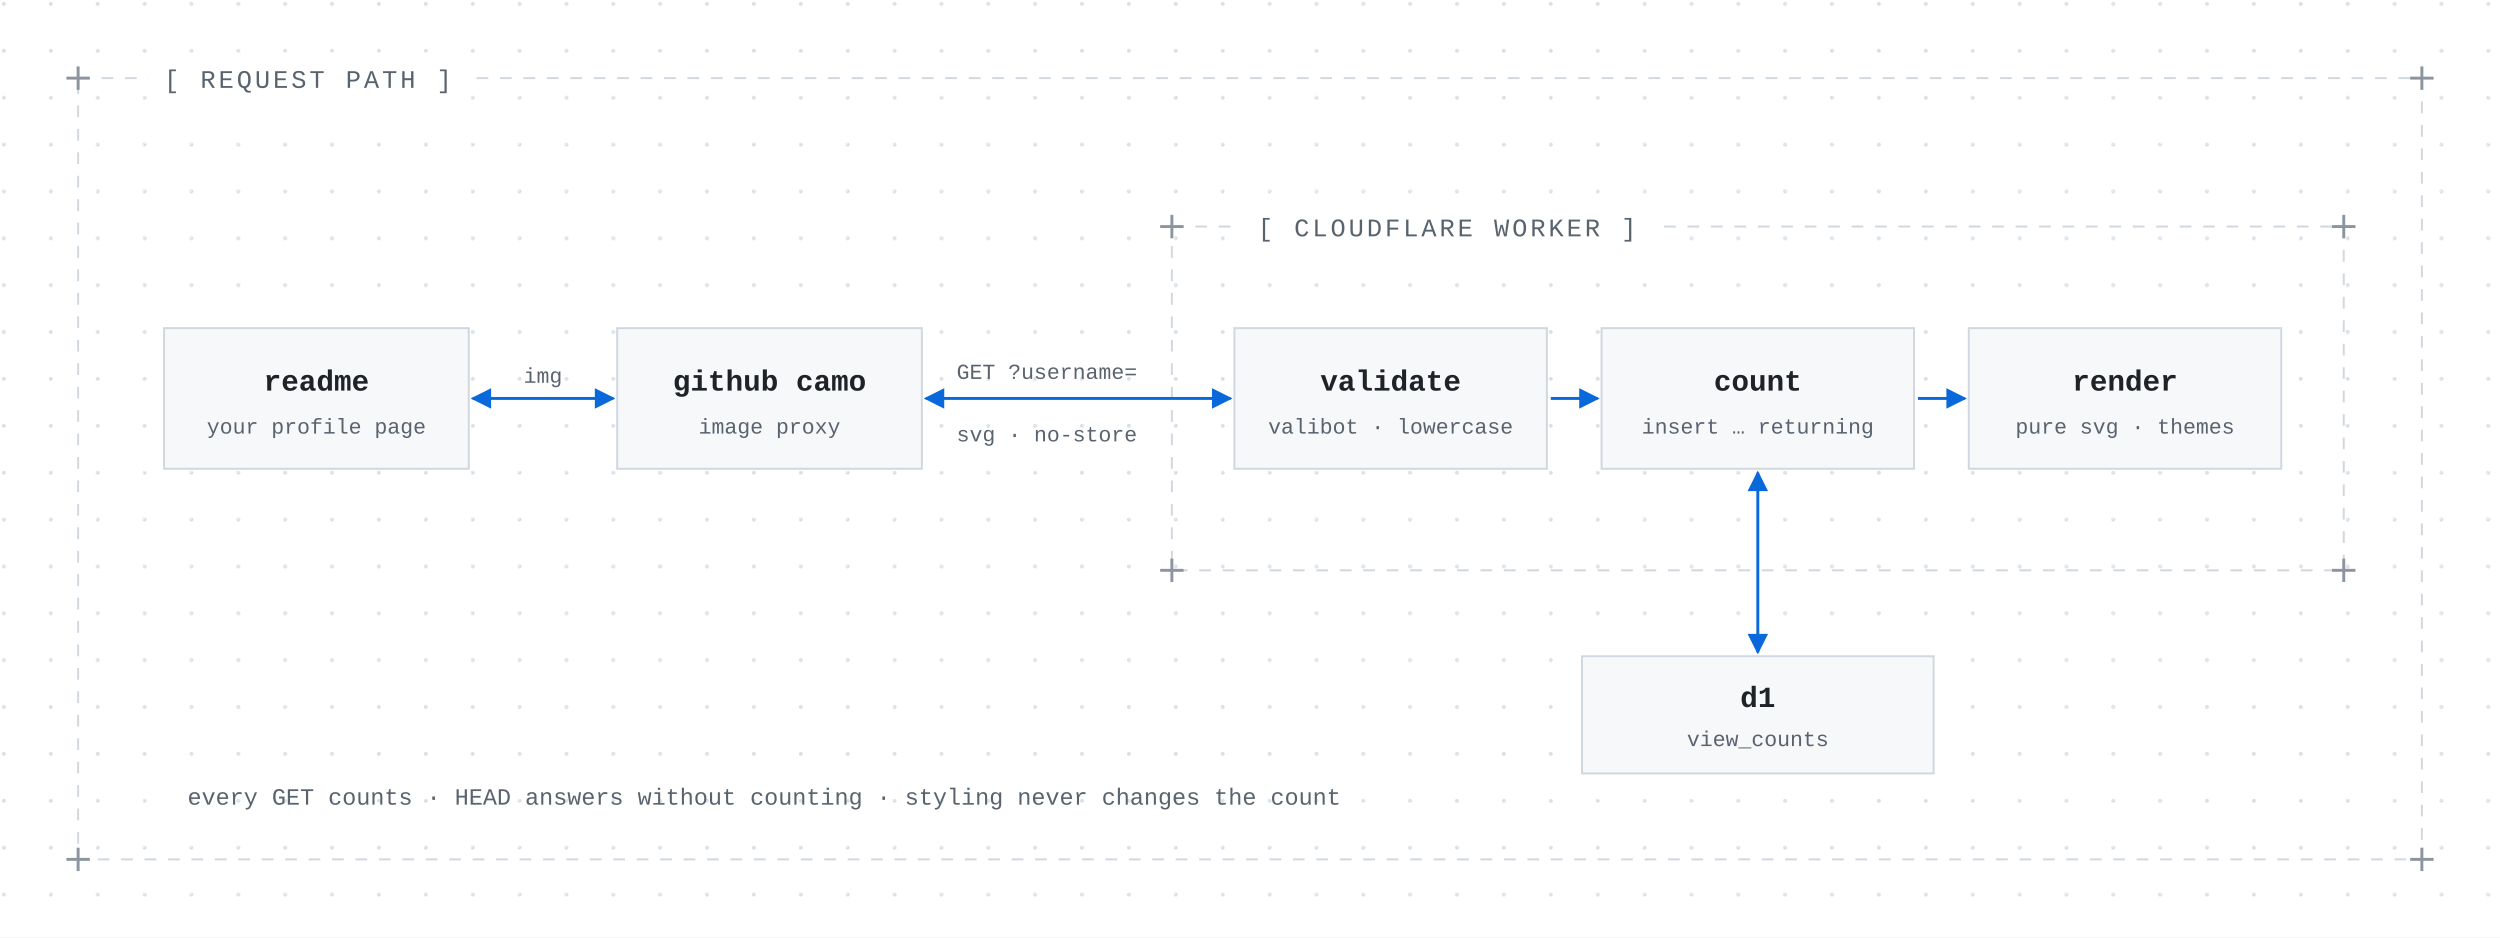
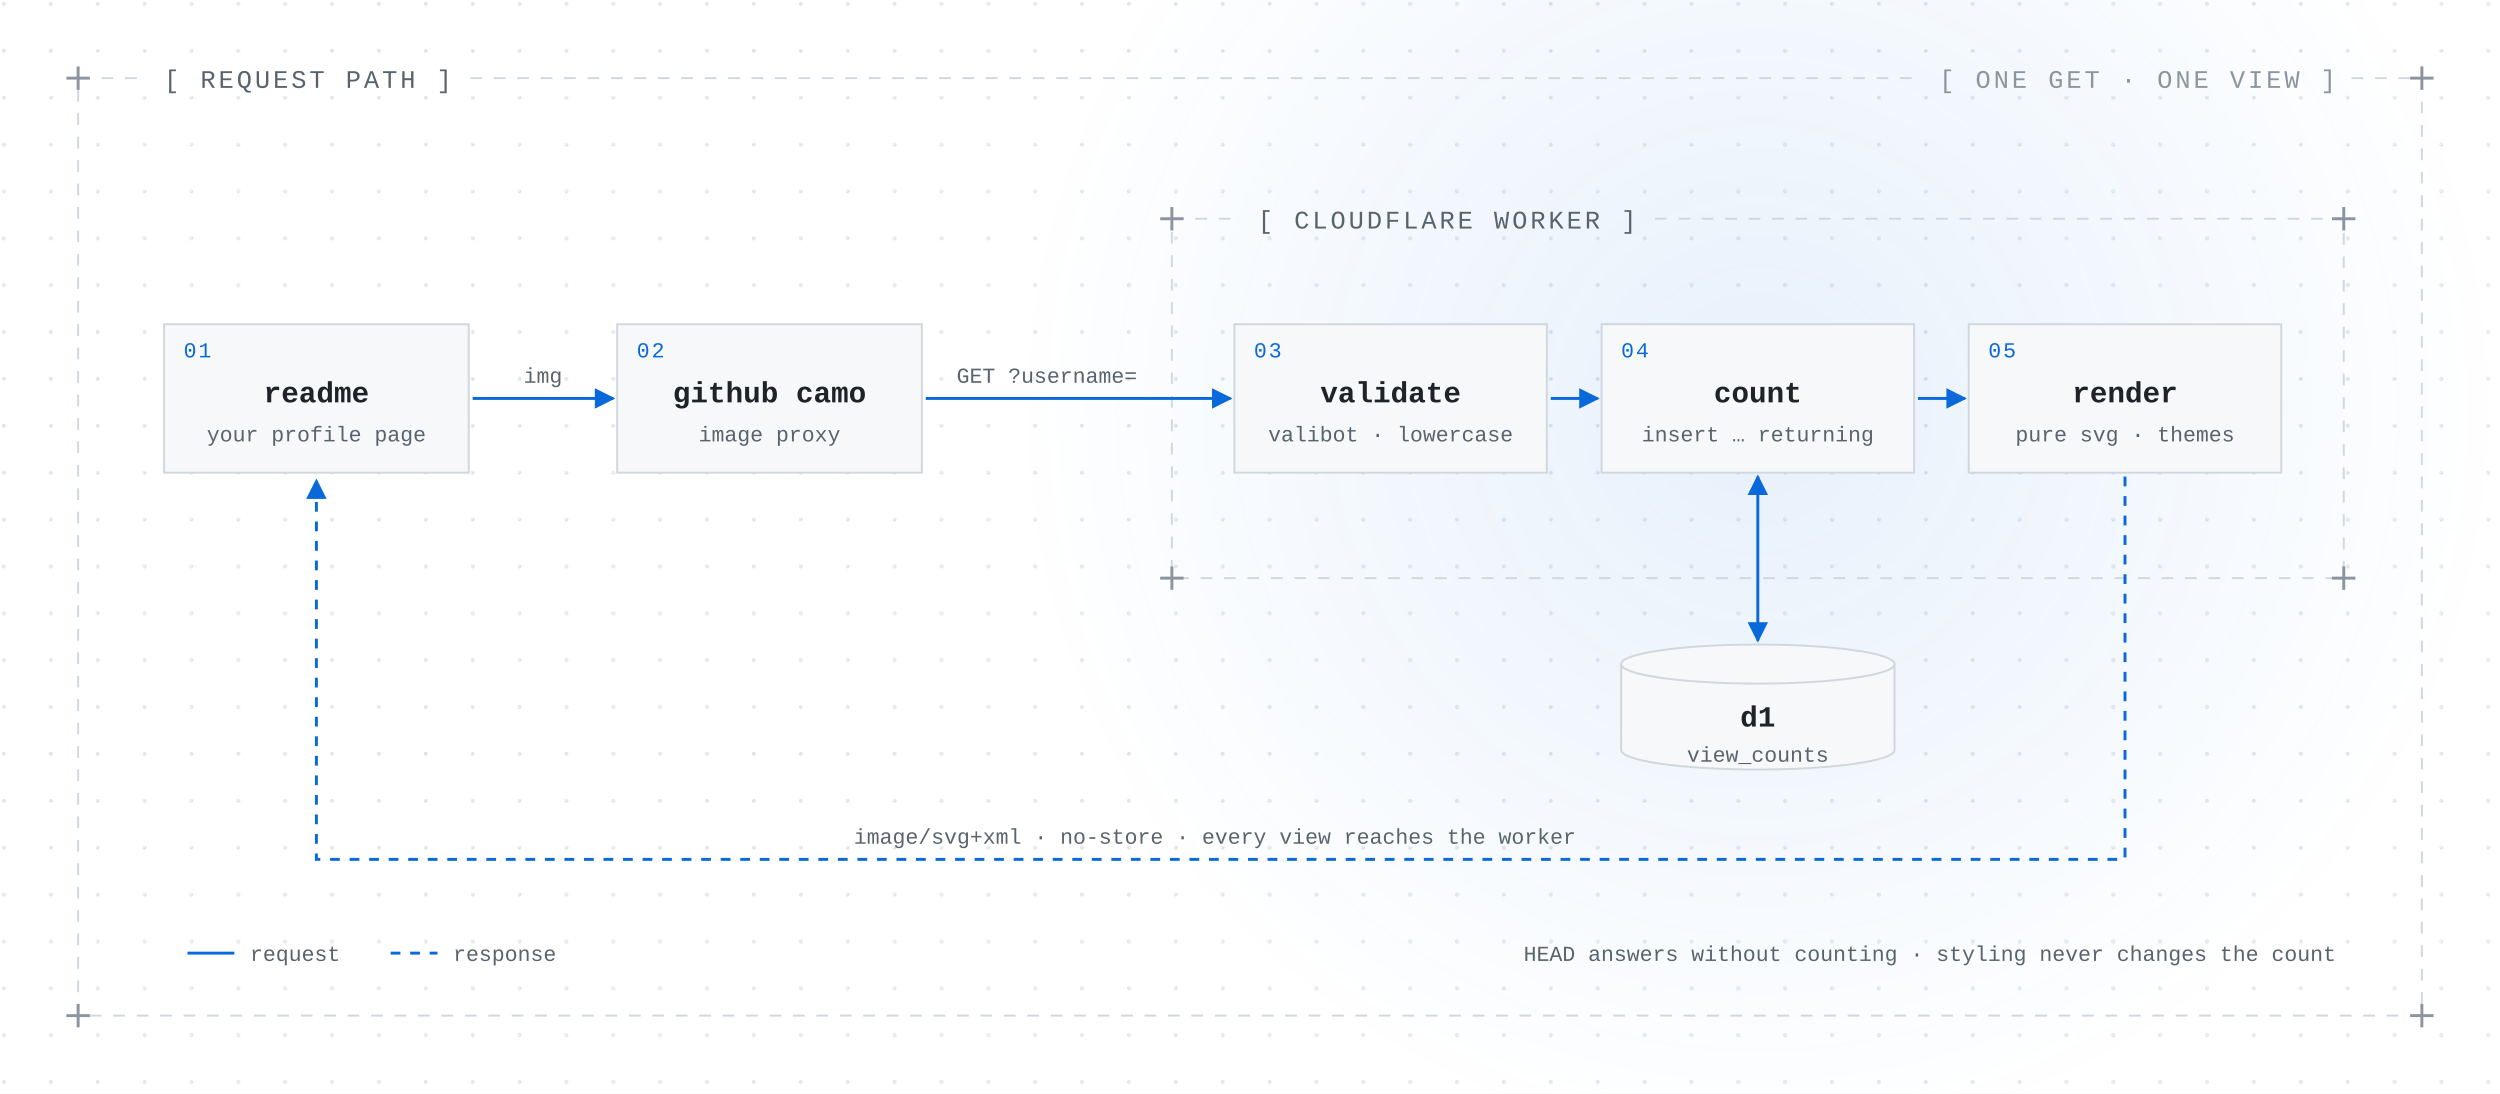
- <svg xmlns="http://www.w3.org/2000/svg" width="1280" height="480" viewBox="0 0 1280 480" role="img" aria-label="Request path: README, GitHub image proxy, Worker, D1">
+ <svg xmlns="http://www.w3.org/2000/svg" width="1280" height="560" viewBox="0 0 1280 560" role="img" aria-label="Request path: README, GitHub image proxy, Worker, D1">
  <defs>
    <pattern id="dots" width="24" height="24" patternUnits="userSpaceOnUse">
-       <circle cx="2" cy="2" r="1" fill="#d8dee4" />
+       <circle cx="2" cy="2" r="1" fill="#dfe4ea" />
    </pattern>
-   </defs>
-   <rect width="1280" height="480" fill="#ffffff" />
-   <rect width="1280" height="480" fill="url(#dots)" />
-   <defs>
+     <radialGradient id="glow">
+       <stop offset="0" stop-color="#0969da" stop-opacity="0.1" />
+       <stop offset="1" stop-color="#0969da" stop-opacity="0" />
+     </radialGradient>
    <marker id="head" viewBox="0 0 10 10" refX="9" refY="5" markerWidth="7" markerHeight="7" orient="auto-start-reverse">
      <path d="M0 0L10 5L0 10z" fill="#0969da" />
    </marker>
  </defs>
-   <rect x="40" y="40" width="1200" height="400" fill="none" stroke="#d0d7de" stroke-dasharray="6 6" />
+   <rect width="1280" height="560" fill="#ffffff" />
+   <rect width="1280" height="560" fill="url(#dots)" />
+   <circle cx="900" cy="210" r="380" fill="url(#glow)" />
+   <path d="M40 40H76M240.8 40H983.4M1204 40H1240V520H40V40" fill="none" stroke="#d0d7de" stroke-dasharray="6 6" />
  <path d="M34 40h12M40 34v12" stroke="#8c959f" stroke-width="1.5" />
  <path d="M1234 40h12M1240 34v12" stroke="#8c959f" stroke-width="1.5" />
-   <path d="M34 440h12M40 434v12" stroke="#8c959f" stroke-width="1.5" />
-   <path d="M1234 440h12M1240 434v12" stroke="#8c959f" stroke-width="1.5" />
-   <rect x="76" y="27" width="164.8" height="26" fill="#ffffff" />
+   <path d="M34 520h12M40 514v12" stroke="#8c959f" stroke-width="1.5" />
+   <path d="M1234 520h12M1240 514v12" stroke="#8c959f" stroke-width="1.5" />
  <text x="84" y="45" font-family="ui-monospace, SFMono-Regular, 'SF Mono', Menlo, Consolas, 'Liberation Mono', monospace" font-size="13" letter-spacing="1.5" fill="#59636e">[ REQUEST PATH ]</text>
-   <rect x="84" y="168" width="156" height="72" fill="#f6f8fa" stroke="#d0d7de" />
-   <text x="162" y="200" text-anchor="middle" font-family="ui-monospace, SFMono-Regular, 'SF Mono', Menlo, Consolas, 'Liberation Mono', monospace" font-size="15" font-weight="600" fill="#1f2328">readme</text>
-   <text x="162" y="222" text-anchor="middle" font-family="ui-monospace, SFMono-Regular, 'SF Mono', Menlo, Consolas, 'Liberation Mono', monospace" font-size="11" fill="#59636e">your profile page</text>
-   <rect x="316" y="168" width="156" height="72" fill="#f6f8fa" stroke="#d0d7de" />
-   <text x="394" y="200" text-anchor="middle" font-family="ui-monospace, SFMono-Regular, 'SF Mono', Menlo, Consolas, 'Liberation Mono', monospace" font-size="15" font-weight="600" fill="#1f2328">github camo</text>
-   <text x="394" y="222" text-anchor="middle" font-family="ui-monospace, SFMono-Regular, 'SF Mono', Menlo, Consolas, 'Liberation Mono', monospace" font-size="11" fill="#59636e">image proxy</text>
-   <rect x="600" y="116" width="600" height="176" fill="none" stroke="#d0d7de" stroke-dasharray="6 6" />
-   <path d="M594 116h12M600 110v12" stroke="#8c959f" stroke-width="1.5" />
-   <path d="M1194 116h12M1200 110v12" stroke="#8c959f" stroke-width="1.5" />
-   <path d="M594 292h12M600 286v12" stroke="#8c959f" stroke-width="1.5" />
-   <path d="M1194 292h12M1200 286v12" stroke="#8c959f" stroke-width="1.5" />
-   <rect x="636" y="103" width="211.3" height="26" fill="#ffffff" />
-   <text x="644" y="121" font-family="ui-monospace, SFMono-Regular, 'SF Mono', Menlo, Consolas, 'Liberation Mono', monospace" font-size="13" letter-spacing="1.5" fill="#59636e">[ CLOUDFLARE WORKER ]</text>
-   <rect x="632" y="168" width="160" height="72" fill="#f6f8fa" stroke="#d0d7de" />
-   <text x="712" y="200" text-anchor="middle" font-family="ui-monospace, SFMono-Regular, 'SF Mono', Menlo, Consolas, 'Liberation Mono', monospace" font-size="15" font-weight="600" fill="#1f2328">validate</text>
-   <text x="712" y="222" text-anchor="middle" font-family="ui-monospace, SFMono-Regular, 'SF Mono', Menlo, Consolas, 'Liberation Mono', monospace" font-size="11" fill="#59636e">valibot · lowercase</text>
-   <rect x="820" y="168" width="160" height="72" fill="#f6f8fa" stroke="#d0d7de" />
-   <text x="900" y="200" text-anchor="middle" font-family="ui-monospace, SFMono-Regular, 'SF Mono', Menlo, Consolas, 'Liberation Mono', monospace" font-size="15" font-weight="600" fill="#1f2328">count</text>
-   <text x="900" y="222" text-anchor="middle" font-family="ui-monospace, SFMono-Regular, 'SF Mono', Menlo, Consolas, 'Liberation Mono', monospace" font-size="11" fill="#59636e">insert … returning</text>
-   <rect x="1008" y="168" width="160" height="72" fill="#f6f8fa" stroke="#d0d7de" />
-   <text x="1088" y="200" text-anchor="middle" font-family="ui-monospace, SFMono-Regular, 'SF Mono', Menlo, Consolas, 'Liberation Mono', monospace" font-size="15" font-weight="600" fill="#1f2328">render</text>
-   <text x="1088" y="222" text-anchor="middle" font-family="ui-monospace, SFMono-Regular, 'SF Mono', Menlo, Consolas, 'Liberation Mono', monospace" font-size="11" fill="#59636e">pure svg · themes</text>
-   <rect x="810" y="336" width="180" height="60" fill="#f6f8fa" stroke="#d0d7de" />
-   <text x="900" y="362" text-anchor="middle" font-family="ui-monospace, SFMono-Regular, 'SF Mono', Menlo, Consolas, 'Liberation Mono', monospace" font-size="15" font-weight="600" fill="#1f2328">d1</text>
-   <text x="900" y="382" text-anchor="middle" font-family="ui-monospace, SFMono-Regular, 'SF Mono', Menlo, Consolas, 'Liberation Mono', monospace" font-size="11" fill="#59636e">view_counts</text>
-   <path d="M242 204H314" fill="none" stroke="#0969da" stroke-width="1.5" marker-end="url(#head)" marker-start="url(#head)" />
-   <text x="278" y="196" text-anchor="middle" font-family="ui-monospace, SFMono-Regular, 'SF Mono', Menlo, Consolas, 'Liberation Mono', monospace" font-size="11" fill="#59636e">img</text>
-   <path d="M474 204H630" fill="none" stroke="#0969da" stroke-width="1.5" marker-end="url(#head)" marker-start="url(#head)" />
-   <text x="536" y="194" text-anchor="middle" font-family="ui-monospace, SFMono-Regular, 'SF Mono', Menlo, Consolas, 'Liberation Mono', monospace" font-size="11" fill="#59636e">GET ?username=</text>
-   <text x="536" y="226" text-anchor="middle" font-family="ui-monospace, SFMono-Regular, 'SF Mono', Menlo, Consolas, 'Liberation Mono', monospace" font-size="11" fill="#59636e">svg · no-store</text>
+   <text x="1196" y="45" font-family="ui-monospace, SFMono-Regular, 'SF Mono', Menlo, Consolas, 'Liberation Mono', monospace" font-size="13" text-anchor="end" letter-spacing="1.5" fill="#8c959f">[ ONE GET · ONE VIEW ]</text>
+   <path d="M600 112H636M847.3 112H1200V296H600V112" fill="none" stroke="#d0d7de" stroke-dasharray="6 6" />
+   <path d="M594 112h12M600 106v12" stroke="#8c959f" stroke-width="1.5" />
+   <path d="M1194 112h12M1200 106v12" stroke="#8c959f" stroke-width="1.5" />
+   <path d="M594 296h12M600 290v12" stroke="#8c959f" stroke-width="1.5" />
+   <path d="M1194 296h12M1200 290v12" stroke="#8c959f" stroke-width="1.5" />
+   <text x="644" y="117" font-family="ui-monospace, SFMono-Regular, 'SF Mono', Menlo, Consolas, 'Liberation Mono', monospace" font-size="13" letter-spacing="1.5" fill="#59636e">[ CLOUDFLARE WORKER ]</text>
+   <rect x="84" y="166" width="156" height="76" fill="#f6f8fa" stroke="#d0d7de" />
+   <text x="94" y="183" font-family="ui-monospace, SFMono-Regular, 'SF Mono', Menlo, Consolas, 'Liberation Mono', monospace" font-size="11" letter-spacing="1" fill="#0969da">01</text>
+   <text x="162" y="206" font-family="ui-monospace, SFMono-Regular, 'SF Mono', Menlo, Consolas, 'Liberation Mono', monospace" font-size="15" font-weight="600" text-anchor="middle" fill="#1f2328">readme</text>
+   <text x="162" y="226" font-family="ui-monospace, SFMono-Regular, 'SF Mono', Menlo, Consolas, 'Liberation Mono', monospace" font-size="11" text-anchor="middle" fill="#59636e">your profile page</text>
+   <rect x="316" y="166" width="156" height="76" fill="#f6f8fa" stroke="#d0d7de" />
+   <text x="326" y="183" font-family="ui-monospace, SFMono-Regular, 'SF Mono', Menlo, Consolas, 'Liberation Mono', monospace" font-size="11" letter-spacing="1" fill="#0969da">02</text>
+   <text x="394" y="206" font-family="ui-monospace, SFMono-Regular, 'SF Mono', Menlo, Consolas, 'Liberation Mono', monospace" font-size="15" font-weight="600" text-anchor="middle" fill="#1f2328">github camo</text>
+   <text x="394" y="226" font-family="ui-monospace, SFMono-Regular, 'SF Mono', Menlo, Consolas, 'Liberation Mono', monospace" font-size="11" text-anchor="middle" fill="#59636e">image proxy</text>
+   <rect x="632" y="166" width="160" height="76" fill="#f6f8fa" stroke="#d0d7de" />
+   <text x="642" y="183" font-family="ui-monospace, SFMono-Regular, 'SF Mono', Menlo, Consolas, 'Liberation Mono', monospace" font-size="11" letter-spacing="1" fill="#0969da">03</text>
+   <text x="712" y="206" font-family="ui-monospace, SFMono-Regular, 'SF Mono', Menlo, Consolas, 'Liberation Mono', monospace" font-size="15" font-weight="600" text-anchor="middle" fill="#1f2328">validate</text>
+   <text x="712" y="226" font-family="ui-monospace, SFMono-Regular, 'SF Mono', Menlo, Consolas, 'Liberation Mono', monospace" font-size="11" text-anchor="middle" fill="#59636e">valibot · lowercase</text>
+   <rect x="820" y="166" width="160" height="76" fill="#f6f8fa" stroke="#d0d7de" />
+   <text x="830" y="183" font-family="ui-monospace, SFMono-Regular, 'SF Mono', Menlo, Consolas, 'Liberation Mono', monospace" font-size="11" letter-spacing="1" fill="#0969da">04</text>
+   <text x="900" y="206" font-family="ui-monospace, SFMono-Regular, 'SF Mono', Menlo, Consolas, 'Liberation Mono', monospace" font-size="15" font-weight="600" text-anchor="middle" fill="#1f2328">count</text>
+   <text x="900" y="226" font-family="ui-monospace, SFMono-Regular, 'SF Mono', Menlo, Consolas, 'Liberation Mono', monospace" font-size="11" text-anchor="middle" fill="#59636e">insert … returning</text>
+   <rect x="1008" y="166" width="160" height="76" fill="#f6f8fa" stroke="#d0d7de" />
+   <text x="1018" y="183" font-family="ui-monospace, SFMono-Regular, 'SF Mono', Menlo, Consolas, 'Liberation Mono', monospace" font-size="11" letter-spacing="1" fill="#0969da">05</text>
+   <text x="1088" y="206" font-family="ui-monospace, SFMono-Regular, 'SF Mono', Menlo, Consolas, 'Liberation Mono', monospace" font-size="15" font-weight="600" text-anchor="middle" fill="#1f2328">render</text>
+   <text x="1088" y="226" font-family="ui-monospace, SFMono-Regular, 'SF Mono', Menlo, Consolas, 'Liberation Mono', monospace" font-size="11" text-anchor="middle" fill="#59636e">pure svg · themes</text>
+   <path d="M830 340v44a70 10 0 0 0 140 0v-44" fill="#f6f8fa" stroke="#d0d7de" />
+   <ellipse cx="900" cy="340" rx="70" ry="10" fill="#f6f8fa" stroke="#d0d7de" />
+   <text x="900" y="372" font-family="ui-monospace, SFMono-Regular, 'SF Mono', Menlo, Consolas, 'Liberation Mono', monospace" font-size="15" font-weight="600" text-anchor="middle" fill="#1f2328">d1</text>
+   <text x="900" y="390" font-family="ui-monospace, SFMono-Regular, 'SF Mono', Menlo, Consolas, 'Liberation Mono', monospace" font-size="11" text-anchor="middle" fill="#59636e">view_counts</text>
+   <path d="M242 204H314" fill="none" stroke="#0969da" stroke-width="1.5" marker-end="url(#head)" />
+   <text x="278" y="196" font-family="ui-monospace, SFMono-Regular, 'SF Mono', Menlo, Consolas, 'Liberation Mono', monospace" font-size="11" text-anchor="middle" fill="#59636e">img</text>
+   <path d="M474 204H630" fill="none" stroke="#0969da" stroke-width="1.5" marker-end="url(#head)" />
+   <text x="536" y="196" font-family="ui-monospace, SFMono-Regular, 'SF Mono', Menlo, Consolas, 'Liberation Mono', monospace" font-size="11" text-anchor="middle" fill="#59636e">GET ?username=</text>
  <path d="M794 204H818" fill="none" stroke="#0969da" stroke-width="1.5" marker-end="url(#head)" />
  <path d="M982 204H1006" fill="none" stroke="#0969da" stroke-width="1.5" marker-end="url(#head)" />
-   <path d="M900 242V334" fill="none" stroke="#0969da" stroke-width="1.5" marker-end="url(#head)" marker-start="url(#head)" />
-   <text x="96" y="412" font-family="ui-monospace, SFMono-Regular, 'SF Mono', Menlo, Consolas, 'Liberation Mono', monospace" font-size="12" fill="#59636e">every GET counts · HEAD answers without counting · styling never changes the count</text>
+   <path d="M900 244V328" fill="none" stroke="#0969da" stroke-width="1.5" marker-end="url(#head)" marker-start="url(#head)" />
+   <path d="M1088 244V440H162V246" fill="none" stroke="#0969da" stroke-width="1.5" stroke-dasharray="5 5" marker-end="url(#head)" />
+   <text x="622" y="432" font-family="ui-monospace, SFMono-Regular, 'SF Mono', Menlo, Consolas, 'Liberation Mono', monospace" font-size="11" text-anchor="middle" fill="#59636e">image/svg+xml · no-store · every view reaches the worker</text>
+   <path d="M96 488h24" stroke="#0969da" stroke-width="1.5" />
+   <text x="128" y="492" font-family="ui-monospace, SFMono-Regular, 'SF Mono', Menlo, Consolas, 'Liberation Mono', monospace" font-size="11" fill="#59636e">request</text>
+   <path d="M200 488h24" stroke="#0969da" stroke-width="1.5" stroke-dasharray="5 5" />
+   <text x="232" y="492" font-family="ui-monospace, SFMono-Regular, 'SF Mono', Menlo, Consolas, 'Liberation Mono', monospace" font-size="11" fill="#59636e">response</text>
+   <text x="1196" y="492" font-family="ui-monospace, SFMono-Regular, 'SF Mono', Menlo, Consolas, 'Liberation Mono', monospace" font-size="11" text-anchor="end" fill="#59636e">HEAD answers without counting · styling never changes the count</text>
</svg>
